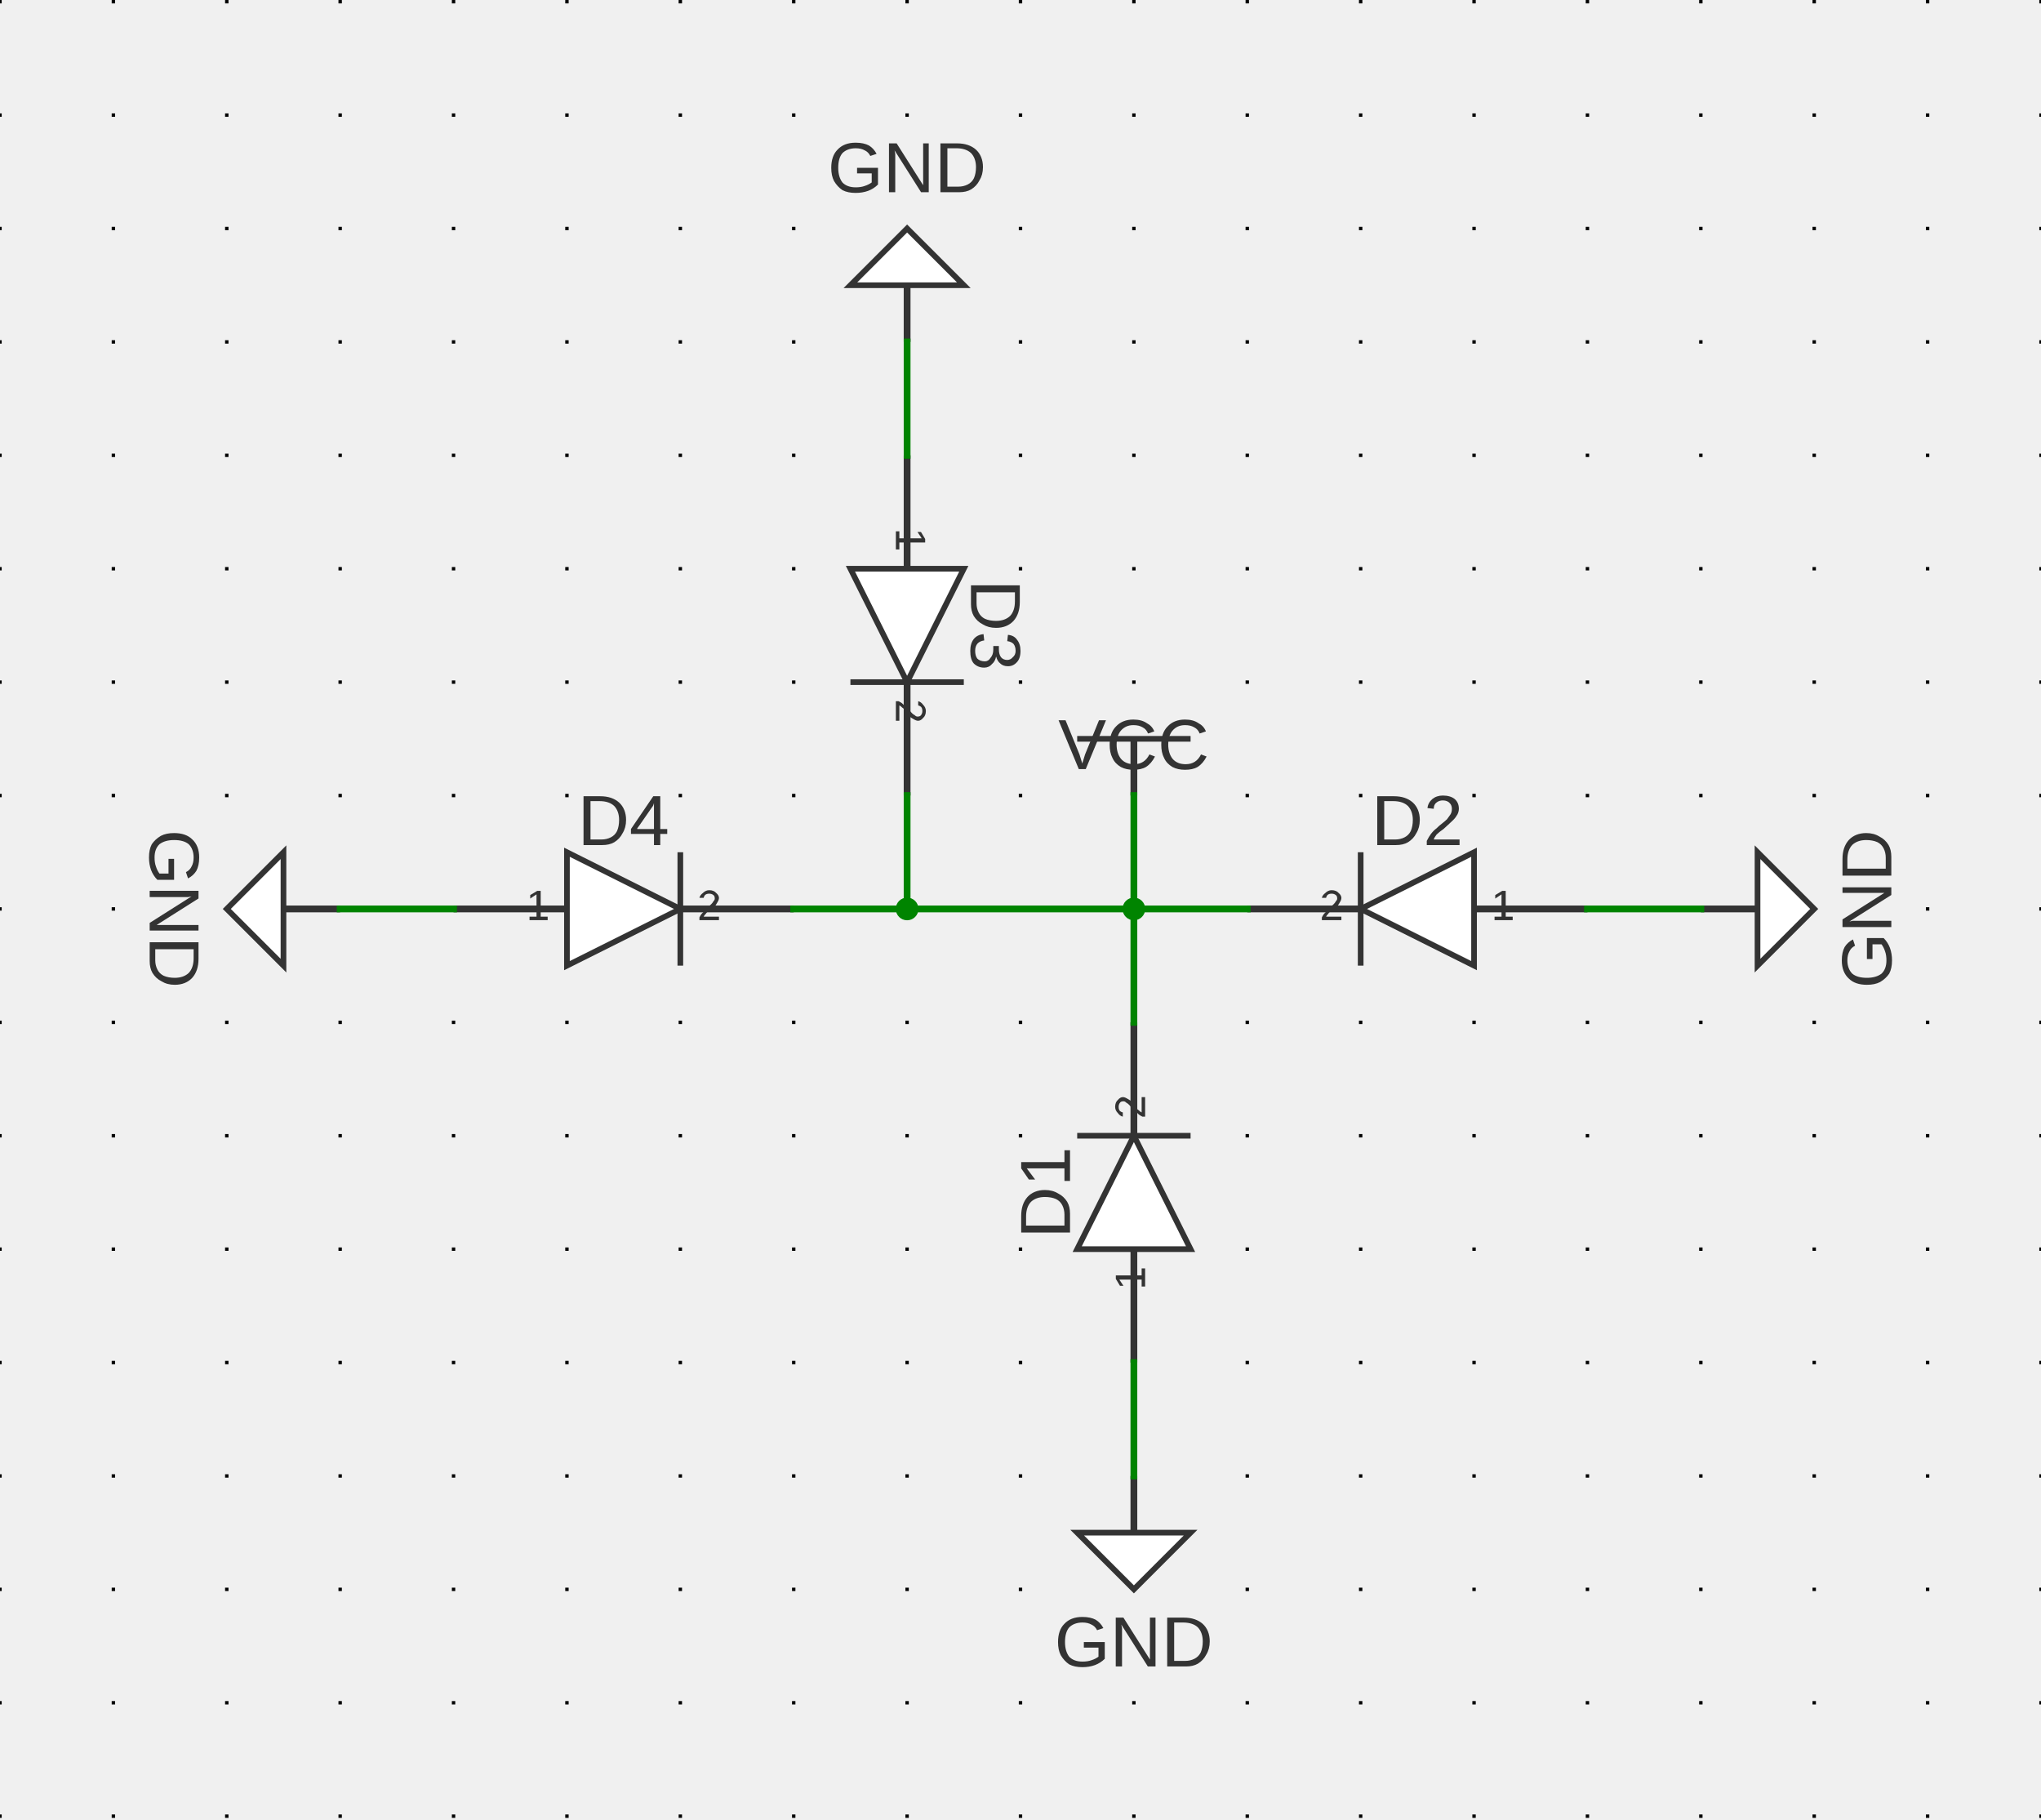
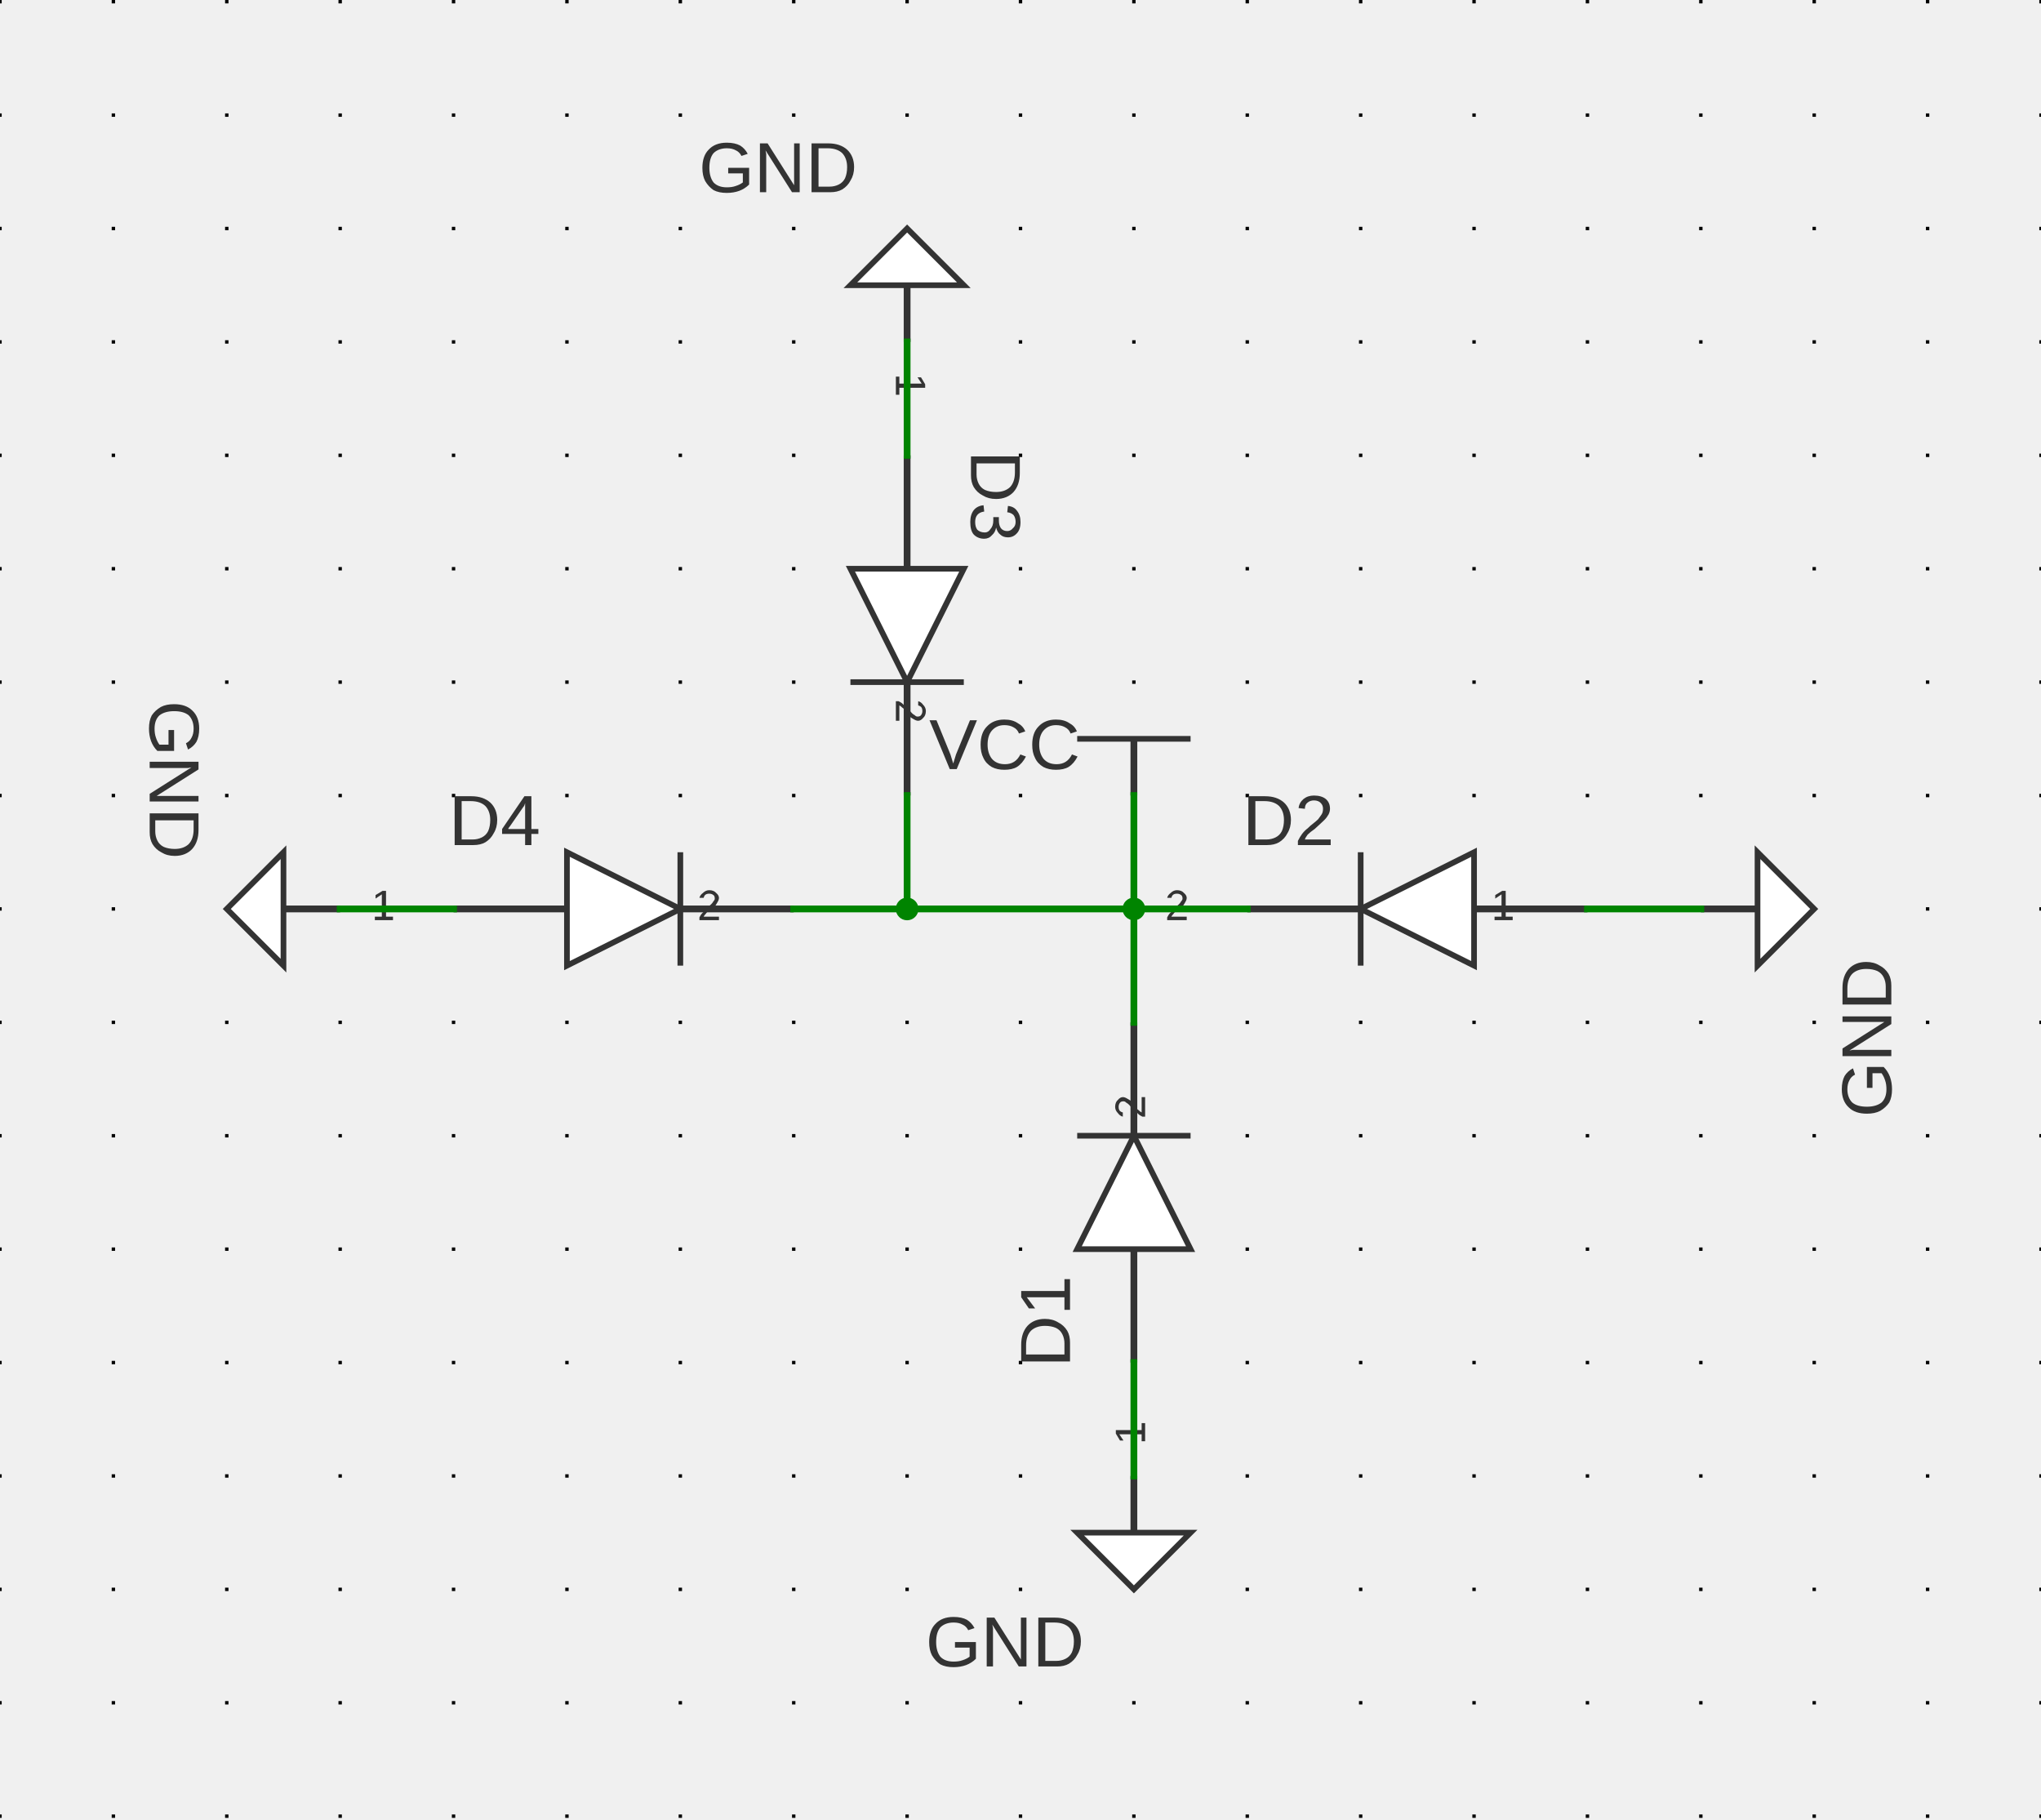
<svg xmlns="http://www.w3.org/2000/svg" xmlns:ns1="http://svgjs.dev/svgjs" version="1.1" width="431.971" height="385.054" viewBox="-2.54 -2.578 45.72 40.754">
  <g id="sheet-0" class="sheet" transform="matrix(1,0,0,1,0,0)">
    <g class="sheet-elements" transform="matrix(1,0,0,1,0,0)">
      <g transform="matrix(1,0,0,1,0,0)" class="grid">
        <path d="M -2.54 -2.578 L -2.54 38.176 M 0 -2.578 L 0 38.176 M 2.54 -2.578 L 2.54 38.176 M 5.08 -2.578 L 5.08 38.176 M 7.62 -2.578 L 7.62 38.176 M 10.16 -2.578 L 10.16 38.176 M 12.7 -2.578 L 12.7 38.176 M 15.24 -2.578 L 15.24 38.176 M 17.78 -2.578 L 17.78 38.176 M 20.32 -2.578 L 20.32 38.176 M 22.86 -2.578 L 22.86 38.176 M 25.4 -2.578 L 25.4 38.176 M 27.94 -2.578 L 27.94 38.176 M 30.48 -2.578 L 30.48 38.176 M 33.02 -2.578 L 33.02 38.176 M 35.56 -2.578 L 35.56 38.176 M 38.1 -2.578 L 38.1 38.176 M 40.64 -2.578 L 40.64 38.176 M 43.18 -2.578 L 43.18 38.176" stroke-dasharray="0.076,2.464" stroke-width="0.076" stroke="#000000" />
      </g>
      <g transform="matrix(1,0,0,1,22.86,13.97)">
        <g>
          <path d="M -1.27 0 L 1.27 0" stroke-width="0.127" stroke="#333333" fill="none" />
          <path d="M 0 1.27 L 0 0" stroke-width="0.152" stroke="#333333" />
          <g transform="matrix(1,0,0,1,0,-0.381)">
-             <text fill="#333333" font-family="Arial" font-size="1.6" text-anchor="middle" dominant-baseline="text-top" font-weight="regular" transform="matrix(1,0,0,1,0,0)" ns1:data="{&quot;leading&quot;:&quot;1.3&quot;}">
+             <text fill="#333333" font-family="Arial" font-size="1.6" text-anchor="middle" dominant-baseline="text-top" font-weight="regular" xml:space="preserve" transform="matrix(1,0,0,1,0,0)" ns1:data="{&quot;leading&quot;:&quot;1.3&quot;}">
              <tspan dy="0" x="0" ns1:data="{&quot;newLined&quot;:true}">VCC</tspan>
            </text>
          </g>
        </g>
      </g>
      <g transform="matrix(1,0,0,1,22.86,24.13)">
        <g>
          <path d="M 1.27 1.27 L -1.27 1.27 L 0 -1.27 Z" stroke-width="0.127" stroke="#333333" fill="#ffffff" />
          <path d="M -1.27 -1.27 L 1.27 -1.27" stroke-width="0.127" stroke="#333333" fill="none" />
          <path d="M 0 3.81 L 0 1.27" stroke-width="0.152" stroke="#333333" />
          <path d="M 0 -3.81 L 0 -1.27" stroke-width="0.152" stroke="#333333" />
          <g transform="matrix(0,-1,1,0,-0.381,1.651)">
-             <text fill="#333333" font-family="Arial" font-size="0.96" text-anchor="end" dominant-baseline="text-top" font-weight="regular" transform="matrix(1,0,0,1,0,0)" ns1:data="{&quot;leading&quot;:&quot;1.3&quot;}">
+             <text fill="#333333" font-family="Arial" font-size="0.96" text-anchor="end" dominant-baseline="text-top" font-weight="regular" xml:space="preserve" transform="matrix(1,0,0,1,0,0)" ns1:data="{&quot;leading&quot;:&quot;1.3&quot;}">
              <tspan dy="0" x="0" ns1:data="{&quot;newLined&quot;:true}">1</tspan>
            </text>
          </g>
          <g transform="matrix(0,-1,1,0,-0.381,-1.651)">
-             <text fill="#333333" font-family="Arial" font-size="0.96" text-anchor="start" dominant-baseline="text-top" font-weight="regular" transform="matrix(1,0,0,1,0,0)" ns1:data="{&quot;leading&quot;:&quot;1.3&quot;}">
+             <text fill="#333333" font-family="Arial" font-size="0.96" text-anchor="start" dominant-baseline="text-top" font-weight="regular" xml:space="preserve" transform="matrix(1,0,0,1,0,0)" ns1:data="{&quot;leading&quot;:&quot;1.3&quot;}">
              <tspan dy="0" x="0" ns1:data="{&quot;newLined&quot;:true}">2</tspan>
            </text>
          </g>
          <g transform="matrix(0,-1,1,0,-2.54,0)">
-             <text fill="#333333" font-family="Arial" font-size="1.6" text-anchor="middle" dominant-baseline="hanging" font-weight="regular" transform="matrix(1,0,0,1,0,0)" ns1:data="{&quot;leading&quot;:&quot;1.3&quot;}">
+             <text fill="#333333" font-family="Arial" font-size="1.6" text-anchor="middle" dominant-baseline="hanging" font-weight="regular" xml:space="preserve" transform="matrix(1,0,0,1,0,0)" ns1:data="{&quot;leading&quot;:&quot;1.3&quot;}">
              <tspan dy="0" x="0" ns1:data="{&quot;newLined&quot;:true}">D1</tspan>
            </text>
          </g>
        </g>
      </g>
      <g transform="matrix(1,0,0,1,22.86,31.75)">
        <g>
          <path d="M -1.27 0 L 1.27 0 L 0 1.27 Z" stroke-width="0.127" stroke="#333333" fill="#ffffff" />
          <path d="M 0 -1.27 L 0 0" stroke-width="0.152" stroke="#333333" />
          <g transform="matrix(1,0,0,1,0,2.54)">
-             <text fill="#333333" font-family="Arial" font-size="1.6" text-anchor="middle" dominant-baseline="middle" font-weight="regular" transform="matrix(1,0,0,1,0,0)" ns1:data="{&quot;leading&quot;:&quot;1.3&quot;}">
+             <text fill="#333333" font-family="Arial" font-size="1.6" text-anchor="middle" dominant-baseline="middle" font-weight="regular" xml:space="preserve" transform="matrix(1,0,0,1,0,0)" ns1:data="{&quot;leading&quot;:&quot;1.3&quot;}">
              <tspan dy="0" x="0" ns1:data="{&quot;newLined&quot;:true}">GND</tspan>
            </text>
          </g>
        </g>
      </g>
      <g transform="matrix(1,0,0,1,29.21,17.78)">
        <g>
          <path d="M 1.27 1.27 L 1.27 -1.27 L -1.27 0 Z" stroke-width="0.127" stroke="#333333" fill="#ffffff" />
          <path d="M -1.27 -1.27 L -1.27 1.27" stroke-width="0.127" stroke="#333333" fill="none" />
          <path d="M 3.81 0 L 1.27 0" stroke-width="0.152" stroke="#333333" />
          <path d="M -3.81 0 L -1.27 0" stroke-width="0.152" stroke="#333333" />
          <g transform="matrix(1,0,0,1,1.651,-0.381)">
-             <text fill="#333333" font-family="Arial" font-size="0.96" text-anchor="start" dominant-baseline="text-top" font-weight="regular" transform="matrix(1,0,0,1,0,0)" ns1:data="{&quot;leading&quot;:&quot;1.3&quot;}">
+             <text fill="#333333" font-family="Arial" font-size="0.96" text-anchor="start" dominant-baseline="text-top" font-weight="regular" xml:space="preserve" transform="matrix(1,0,0,1,0,0)" ns1:data="{&quot;leading&quot;:&quot;1.3&quot;}">
              <tspan dy="0" x="0" ns1:data="{&quot;newLined&quot;:true}">1</tspan>
            </text>
          </g>
          <g transform="matrix(1,0,0,1,-1.651,-0.381)">
-             <text fill="#333333" font-family="Arial" font-size="0.96" text-anchor="end" dominant-baseline="text-top" font-weight="regular" transform="matrix(1,0,0,1,0,0)" ns1:data="{&quot;leading&quot;:&quot;1.3&quot;}">
+             <text fill="#333333" font-family="Arial" font-size="0.96" text-anchor="end" dominant-baseline="text-top" font-weight="regular" xml:space="preserve" transform="matrix(1,0,0,1,0,0)" ns1:data="{&quot;leading&quot;:&quot;1.3&quot;}">
              <tspan dy="0" x="0" ns1:data="{&quot;newLined&quot;:true}">2</tspan>
            </text>
          </g>
          <g transform="matrix(1,0,0,1,0,-2.54)">
-             <text fill="#333333" font-family="Arial" font-size="1.6" text-anchor="middle" dominant-baseline="hanging" font-weight="regular" transform="matrix(1,0,0,1,0,0)" ns1:data="{&quot;leading&quot;:&quot;1.3&quot;}">
+             <text fill="#333333" font-family="Arial" font-size="1.6" text-anchor="middle" dominant-baseline="hanging" font-weight="regular" xml:space="preserve" transform="matrix(1,0,0,1,0,0)" ns1:data="{&quot;leading&quot;:&quot;1.3&quot;}">
              <tspan dy="0" x="0" ns1:data="{&quot;newLined&quot;:true}">D2</tspan>
            </text>
          </g>
        </g>
      </g>
      <g transform="matrix(1,0,0,1,36.83,17.78)">
        <g>
          <path d="M 0 1.27 L 0 -1.27 L 1.27 0 Z" stroke-width="0.127" stroke="#333333" fill="#ffffff" />
          <path d="M -1.27 0 L 0 0" stroke-width="0.152" stroke="#333333" />
          <g transform="matrix(0,-1,1,0,2.54,0)">
-             <text fill="#333333" font-family="Arial" font-size="1.6" text-anchor="middle" dominant-baseline="middle" font-weight="regular" transform="matrix(1,0,0,1,0,0)" ns1:data="{&quot;leading&quot;:&quot;1.3&quot;}">
+             <text fill="#333333" font-family="Arial" font-size="1.6" text-anchor="middle" dominant-baseline="middle" font-weight="regular" xml:space="preserve" transform="matrix(1,0,0,1,0,0)" ns1:data="{&quot;leading&quot;:&quot;1.3&quot;}">
              <tspan dy="0" x="0" ns1:data="{&quot;newLined&quot;:true}">GND</tspan>
            </text>
          </g>
        </g>
      </g>
      <g transform="matrix(1,0,0,1,17.78,11.43)">
        <g>
          <path d="M -1.27 -1.27 L 1.27 -1.27 L 0 1.27 Z" stroke-width="0.127" stroke="#333333" fill="#ffffff" />
          <path d="M 1.27 1.27 L -1.27 1.27" stroke-width="0.127" stroke="#333333" fill="none" />
          <path d="M 0 -3.81 L 0 -1.27" stroke-width="0.152" stroke="#333333" />
          <path d="M 0 3.81 L 0 1.27" stroke-width="0.152" stroke="#333333" />
          <g transform="matrix(0,1,-1,0,0.381,-1.651)">
-             <text fill="#333333" font-family="Arial" font-size="0.96" text-anchor="end" dominant-baseline="text-top" font-weight="regular" transform="matrix(1,0,0,1,0,0)" ns1:data="{&quot;leading&quot;:&quot;1.3&quot;}">
+             <text fill="#333333" font-family="Arial" font-size="0.96" text-anchor="end" dominant-baseline="text-top" font-weight="regular" xml:space="preserve" transform="matrix(1,0,0,1,0,0)" ns1:data="{&quot;leading&quot;:&quot;1.3&quot;}">
              <tspan dy="0" x="0" ns1:data="{&quot;newLined&quot;:true}">1</tspan>
            </text>
          </g>
          <g transform="matrix(0,1,-1,0,0.381,1.651)">
-             <text fill="#333333" font-family="Arial" font-size="0.96" text-anchor="start" dominant-baseline="text-top" font-weight="regular" transform="matrix(1,0,0,1,0,0)" ns1:data="{&quot;leading&quot;:&quot;1.3&quot;}">
+             <text fill="#333333" font-family="Arial" font-size="0.96" text-anchor="start" dominant-baseline="text-top" font-weight="regular" xml:space="preserve" transform="matrix(1,0,0,1,0,0)" ns1:data="{&quot;leading&quot;:&quot;1.3&quot;}">
              <tspan dy="0" x="0" ns1:data="{&quot;newLined&quot;:true}">2</tspan>
            </text>
          </g>
          <g transform="matrix(0,1,-1,0,2.54,0)">
-             <text fill="#333333" font-family="Arial" font-size="1.6" text-anchor="middle" dominant-baseline="hanging" font-weight="regular" transform="matrix(1,0,0,1,0,0)" ns1:data="{&quot;leading&quot;:&quot;1.3&quot;}">
+             <text fill="#333333" font-family="Arial" font-size="1.6" text-anchor="middle" dominant-baseline="hanging" font-weight="regular" xml:space="preserve" transform="matrix(1,0,0,1,0,0)" ns1:data="{&quot;leading&quot;:&quot;1.3&quot;}">
              <tspan dy="0" x="0" ns1:data="{&quot;newLined&quot;:true}">D3</tspan>
            </text>
          </g>
        </g>
      </g>
      <g transform="matrix(1,0,0,1,17.78,3.81)">
        <g>
          <path d="M -1.27 0 L 1.27 0 L 0 -1.27 Z" stroke-width="0.127" stroke="#333333" fill="#ffffff" />
          <path d="M 0 1.27 L 0 0" stroke-width="0.152" stroke="#333333" />
          <g transform="matrix(1,0,0,1,0,-2.54)">
-             <text fill="#333333" font-family="Arial" font-size="1.6" text-anchor="middle" dominant-baseline="middle" font-weight="regular" transform="matrix(1,0,0,1,0,0)" ns1:data="{&quot;leading&quot;:&quot;1.3&quot;}">
+             <text fill="#333333" font-family="Arial" font-size="1.6" text-anchor="middle" dominant-baseline="middle" font-weight="regular" xml:space="preserve" transform="matrix(1,0,0,1,0,0)" ns1:data="{&quot;leading&quot;:&quot;1.3&quot;}">
              <tspan dy="0" x="0" ns1:data="{&quot;newLined&quot;:true}">GND</tspan>
            </text>
          </g>
        </g>
      </g>
      <g transform="matrix(1,0,0,1,11.43,17.78)">
        <g>
          <path d="M -1.27 1.27 L -1.27 -1.27 L 1.27 0 Z" stroke-width="0.127" stroke="#333333" fill="#ffffff" />
          <path d="M 1.27 -1.27 L 1.27 1.27" stroke-width="0.127" stroke="#333333" fill="none" />
          <path d="M -3.81 0 L -1.27 0" stroke-width="0.152" stroke="#333333" />
          <path d="M 3.81 0 L 1.27 0" stroke-width="0.152" stroke="#333333" />
          <g transform="matrix(1,0,0,1,-1.651,-0.381)">
-             <text fill="#333333" font-family="Arial" font-size="0.96" text-anchor="end" dominant-baseline="text-top" font-weight="regular" transform="matrix(1,0,0,1,0,0)" ns1:data="{&quot;leading&quot;:&quot;1.3&quot;}">
+             <text fill="#333333" font-family="Arial" font-size="0.96" text-anchor="end" dominant-baseline="text-top" font-weight="regular" xml:space="preserve" transform="matrix(1,0,0,1,0,0)" ns1:data="{&quot;leading&quot;:&quot;1.3&quot;}">
              <tspan dy="0" x="0" ns1:data="{&quot;newLined&quot;:true}">1</tspan>
            </text>
          </g>
          <g transform="matrix(1,0,0,1,1.651,-0.381)">
-             <text fill="#333333" font-family="Arial" font-size="0.96" text-anchor="start" dominant-baseline="text-top" font-weight="regular" transform="matrix(1,0,0,1,0,0)" ns1:data="{&quot;leading&quot;:&quot;1.3&quot;}">
+             <text fill="#333333" font-family="Arial" font-size="0.96" text-anchor="start" dominant-baseline="text-top" font-weight="regular" xml:space="preserve" transform="matrix(1,0,0,1,0,0)" ns1:data="{&quot;leading&quot;:&quot;1.3&quot;}">
              <tspan dy="0" x="0" ns1:data="{&quot;newLined&quot;:true}">2</tspan>
            </text>
          </g>
          <g transform="matrix(1,0,0,1,0,-2.54)">
-             <text fill="#333333" font-family="Arial" font-size="1.6" text-anchor="middle" dominant-baseline="hanging" font-weight="regular" transform="matrix(1,0,0,1,0,0)" ns1:data="{&quot;leading&quot;:&quot;1.3&quot;}">
+             <text fill="#333333" font-family="Arial" font-size="1.6" text-anchor="middle" dominant-baseline="hanging" font-weight="regular" xml:space="preserve" transform="matrix(1,0,0,1,0,0)" ns1:data="{&quot;leading&quot;:&quot;1.3&quot;}">
              <tspan dy="0" x="0" ns1:data="{&quot;newLined&quot;:true}">D4</tspan>
            </text>
          </g>
        </g>
      </g>
      <g transform="matrix(1,0,0,1,3.81,17.78)">
        <g>
          <path d="M 0 -1.27 L 0 1.27 L -1.27 0 Z" stroke-width="0.127" stroke="#333333" fill="#ffffff" />
          <path d="M 1.27 0 L 0 0" stroke-width="0.152" stroke="#333333" />
          <g transform="matrix(0,1,-1,0,-2.54,0)">
-             <text fill="#333333" font-family="Arial" font-size="1.6" text-anchor="middle" dominant-baseline="middle" font-weight="regular" transform="matrix(1,0,0,1,0,0)" ns1:data="{&quot;leading&quot;:&quot;1.3&quot;}">
+             <text fill="#333333" font-family="Arial" font-size="1.6" text-anchor="middle" dominant-baseline="middle" font-weight="regular" xml:space="preserve" transform="matrix(1,0,0,1,0,0)" ns1:data="{&quot;leading&quot;:&quot;1.3&quot;}">
              <tspan dy="0" x="0" ns1:data="{&quot;newLined&quot;:true}">GND</tspan>
            </text>
          </g>
        </g>
      </g>
      <g>
        <line x1="22.86" y1="15.24" x2="22.86" y2="17.78" stroke-linecap="square" stroke-width="0.152" stroke="#008400" fill="none" />
        <line x1="22.86" y1="17.78" x2="22.86" y2="20.32" stroke-linecap="square" stroke-width="0.152" stroke="#008400" fill="none" />
        <line x1="22.86" y1="17.78" x2="25.4" y2="17.78" stroke-linecap="square" stroke-width="0.152" stroke="#008400" fill="none" />
        <line x1="22.86" y1="17.78" x2="17.78" y2="17.78" stroke-linecap="square" stroke-width="0.152" stroke="#008400" fill="none" />
        <line x1="17.78" y1="17.78" x2="17.78" y2="15.24" stroke-linecap="square" stroke-width="0.152" stroke="#008400" fill="none" />
        <line x1="17.78" y1="17.78" x2="15.24" y2="17.78" stroke-linecap="square" stroke-width="0.152" stroke="#008400" fill="none" />
        <circle r="0.254" cx="0.254" cy="0.254" transform="matrix(1,0,0,1,22.606,17.526)" fill="#008400" stroke="none" />
        <circle r="0.254" cx="0.254" cy="0.254" transform="matrix(1,0,0,1,17.526,17.526)" fill="#008400" stroke="none" />
        <line x1="22.86" y1="27.94" x2="22.86" y2="30.48" stroke-linecap="square" stroke-width="0.152" stroke="#008400" fill="none" />
        <line x1="33.02" y1="17.78" x2="35.56" y2="17.78" stroke-linecap="square" stroke-width="0.152" stroke="#008400" fill="none" />
        <line x1="17.78" y1="7.62" x2="17.78" y2="5.08" stroke-linecap="square" stroke-width="0.152" stroke="#008400" fill="none" />
        <line x1="7.62" y1="17.78" x2="5.08" y2="17.78" stroke-linecap="square" stroke-width="0.152" stroke="#008400" fill="none" />
      </g>
      <g />
    </g>
  </g>
</svg>
